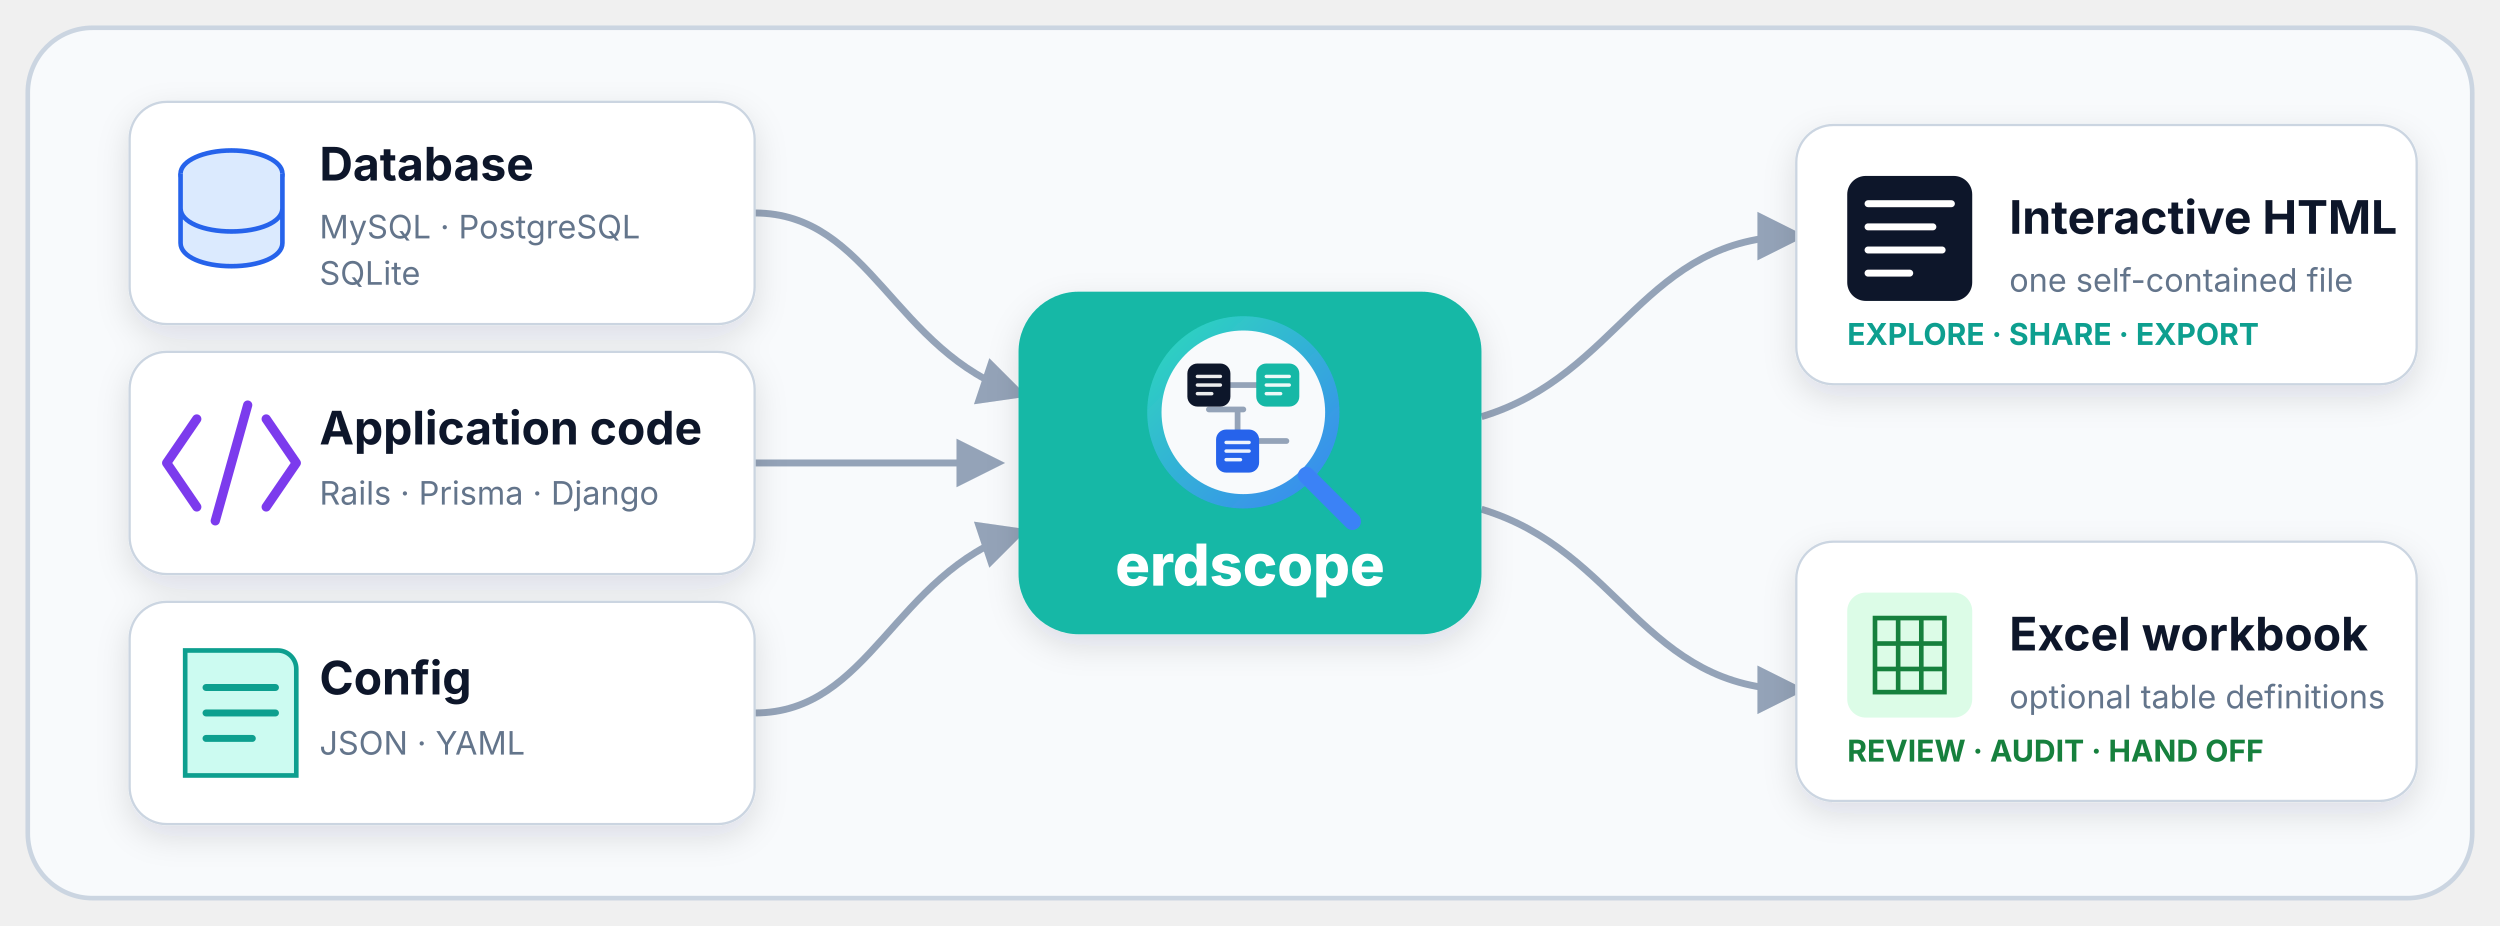
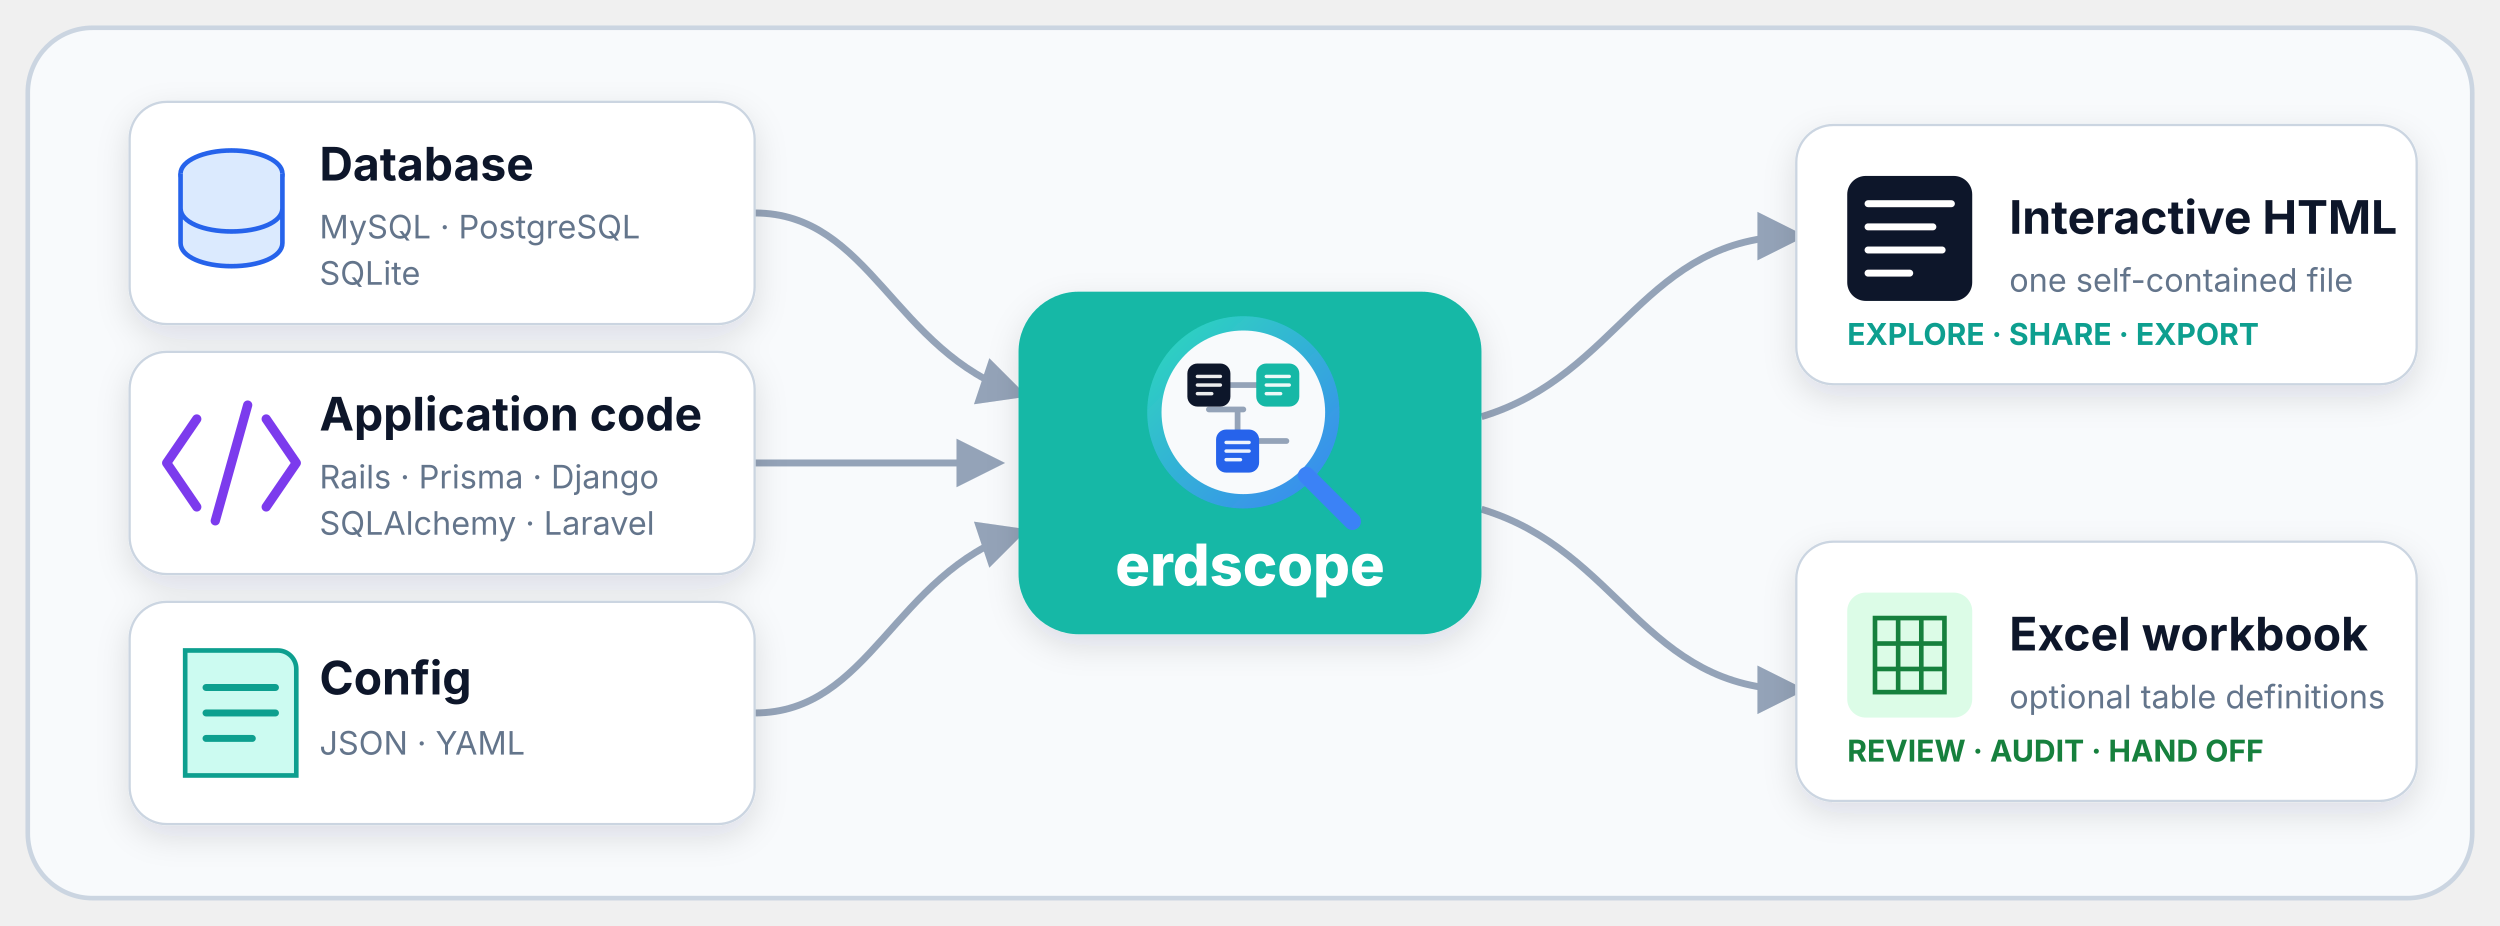
<svg xmlns="http://www.w3.org/2000/svg" width="1080" height="400" viewBox="0 0 1080 400" role="img" aria-labelledby="title desc">
  <defs>
    <linearGradient id="brand" x1="420" y1="110" x2="620" y2="250" gradientUnits="userSpaceOnUse">
      <stop stop-color="#14B8A6" />
      <stop offset="1" stop-color="#2563EB" />
    </linearGradient>
    <linearGradient id="scope" x1="22" y1="18" x2="145" y2="148" gradientUnits="userSpaceOnUse">
      <stop stop-color="#2DD4BF" />
      <stop offset="1" stop-color="#3B82F6" />
    </linearGradient>
    <marker id="arrow" viewBox="0 0 10 10" refX="8" refY="5" markerWidth="7" markerHeight="7" orient="auto-start-reverse">
      <path d="M0 0l10 5-10 5z" fill="#94A3B8" />
    </marker>
    <filter id="shadow" x="-15%" y="-20%" width="130%" height="150%">
      <feDropShadow dx="0" dy="5" stdDeviation="7" flood-color="#0F172A" flood-opacity=".12" />
    </filter>
  </defs>
  <rect x="12" y="12" width="1056" height="376" rx="28" fill="#F8FAFC" stroke="#CBD5E1" stroke-width="2" />
  <g transform="translate(20 20)">
    <g fill="none" stroke="#94A3B8" stroke-width="3" marker-end="url(#arrow)">
      <path d="M306 72C356 72 366 132 420 150" />
      <path d="M306 180h104" />
      <path d="M306 288c50 0 60-60 114-78" />
      <path d="M620 160c60-18 70-78 136-78" />
      <path d="M620 200c60 18 70 78 136 78" />
    </g>
    <g filter="url(#shadow)" font-family="ui-sans-serif, system-ui, -apple-system, sans-serif">
      <g transform="translate(36 24)">
        <rect width="270" height="96" rx="16" fill="#fff" stroke="#CBD5E1" />
        <ellipse cx="44" cy="31" rx="22" ry="10" fill="#DBEAFE" stroke="#2563EB" stroke-width="2" />
        <path d="M22 31v30c0 6 10 10 22 10s22-4 22-10V31M22 46c0 6 10 10 22 10s22-4 22-10" fill="#DBEAFE" stroke="#2563EB" stroke-width="2" />
        <text x="82" y="34" fill="#0F172A" font-size="20" font-weight="750">Database</text>
        <text x="82" y="59" fill="#64748B" font-size="14">MySQL · PostgreSQL</text>
        <text x="82" y="79" fill="#64748B" font-size="14">SQLite</text>
      </g>
      <g transform="translate(36 132)">
        <rect width="270" height="96" rx="16" fill="#fff" stroke="#CBD5E1" />
        <path d="M29 29l-13 19 13 19M59 29l13 19-13 19M51 23L37 73" fill="none" stroke="#7C3AED" stroke-width="4" stroke-linecap="round" stroke-linejoin="round" />
-         <text x="82" y="40" fill="#0F172A" font-size="20" font-weight="750">Application code</text>
-         <text x="82" y="66" fill="#64748B" font-size="14">Rails · Prisma · Django</text>
+         <text x="82" y="34" fill="#0F172A" font-size="20" font-weight="750">Application code</text>
+         <text x="82" y="59" fill="#64748B" font-size="14">Rails · Prisma · Django</text>
+         <text x="82" y="79" fill="#64748B" font-size="14">SQLAlchemy · Laravel</text>
      </g>
      <g transform="translate(36 240)">
        <rect width="270" height="96" rx="16" fill="#fff" stroke="#CBD5E1" />
        <path d="M24 21h40a8 8 0 018 8v46H24z" fill="#CCFBF1" stroke="#0F9F8F" stroke-width="2" />
        <path d="M33 37h30M33 48h30M33 59h20" stroke="#0F9F8F" stroke-width="3" stroke-linecap="round" />
        <text x="82" y="40" fill="#0F172A" font-size="20" font-weight="750">Config</text>
        <text x="82" y="66" fill="#64748B" font-size="14">JSON · YAML</text>
      </g>
      <g transform="translate(420 106)">
        <rect width="200" height="148" rx="26" fill="url(#brand)" />
        <g transform="translate(50 5) scale(.62)">
          <circle cx="76" cy="76" r="62" fill="#F8FAFC" stroke="url(#scope)" stroke-width="10" />
          <path d="M120 120l32 32" fill="none" stroke="#3B82F6" stroke-width="12" stroke-linecap="round" />
          <path d="M52 57h48M52 74h24M72 74v22M72 96h34" fill="none" stroke="#94A3B8" stroke-width="4" stroke-linecap="round" stroke-linejoin="round" />
          <rect x="37" y="42" width="30" height="30" rx="7" fill="#0F172A" />
          <rect x="85" y="42" width="30" height="30" rx="7" fill="#14B8A6" />
          <rect x="57" y="88" width="30" height="30" rx="7" fill="#2563EB" />
          <path d="M44 51h16M44 57h16M44 63h10M92 51h16M92 57h16M92 63h10M64 97h16M64 103h16M64 109h10" stroke="#fff" stroke-width="2.4" stroke-linecap="round" opacity=".92" />
        </g>
        <text x="100" y="127" fill="#fff" text-anchor="middle" font-size="25" font-weight="800">erdscope</text>
      </g>
      <g transform="translate(756 34)">
        <rect width="268" height="112" rx="16" fill="#fff" stroke="#CBD5E1" />
        <rect x="22" y="22" width="54" height="54" rx="8" fill="#0F172A" />
        <path d="M31 34h36M31 44h28M31 54h32M31 64h18" stroke="#fff" stroke-width="3" stroke-linecap="round" />
        <text x="92" y="47" fill="#0F172A" font-size="20" font-weight="750">Interactive HTML</text>
        <text x="92" y="72" fill="#64748B" font-size="14">one self-contained file</text>
        <text x="22" y="95" fill="#0F9F8F" font-size="13" font-weight="700">EXPLORE · SHARE · EXPORT</text>
      </g>
      <g transform="translate(756 214)">
        <rect width="268" height="112" rx="16" fill="#fff" stroke="#CBD5E1" />
        <rect x="22" y="22" width="54" height="54" rx="8" fill="#DCFCE7" />
        <path d="M34 33h30v32H34zM34 44h30M44 33v32M54 33v32M34 55h30" fill="none" stroke="#15803D" stroke-width="2" />
        <text x="92" y="47" fill="#0F172A" font-size="20" font-weight="750">Excel workbook</text>
        <text x="92" y="72" fill="#64748B" font-size="14">optional table definitions</text>
        <text x="22" y="95" fill="#15803D" font-size="13" font-weight="700">REVIEW · AUDIT · HAND OFF</text>
      </g>
    </g>
  </g>
</svg>
